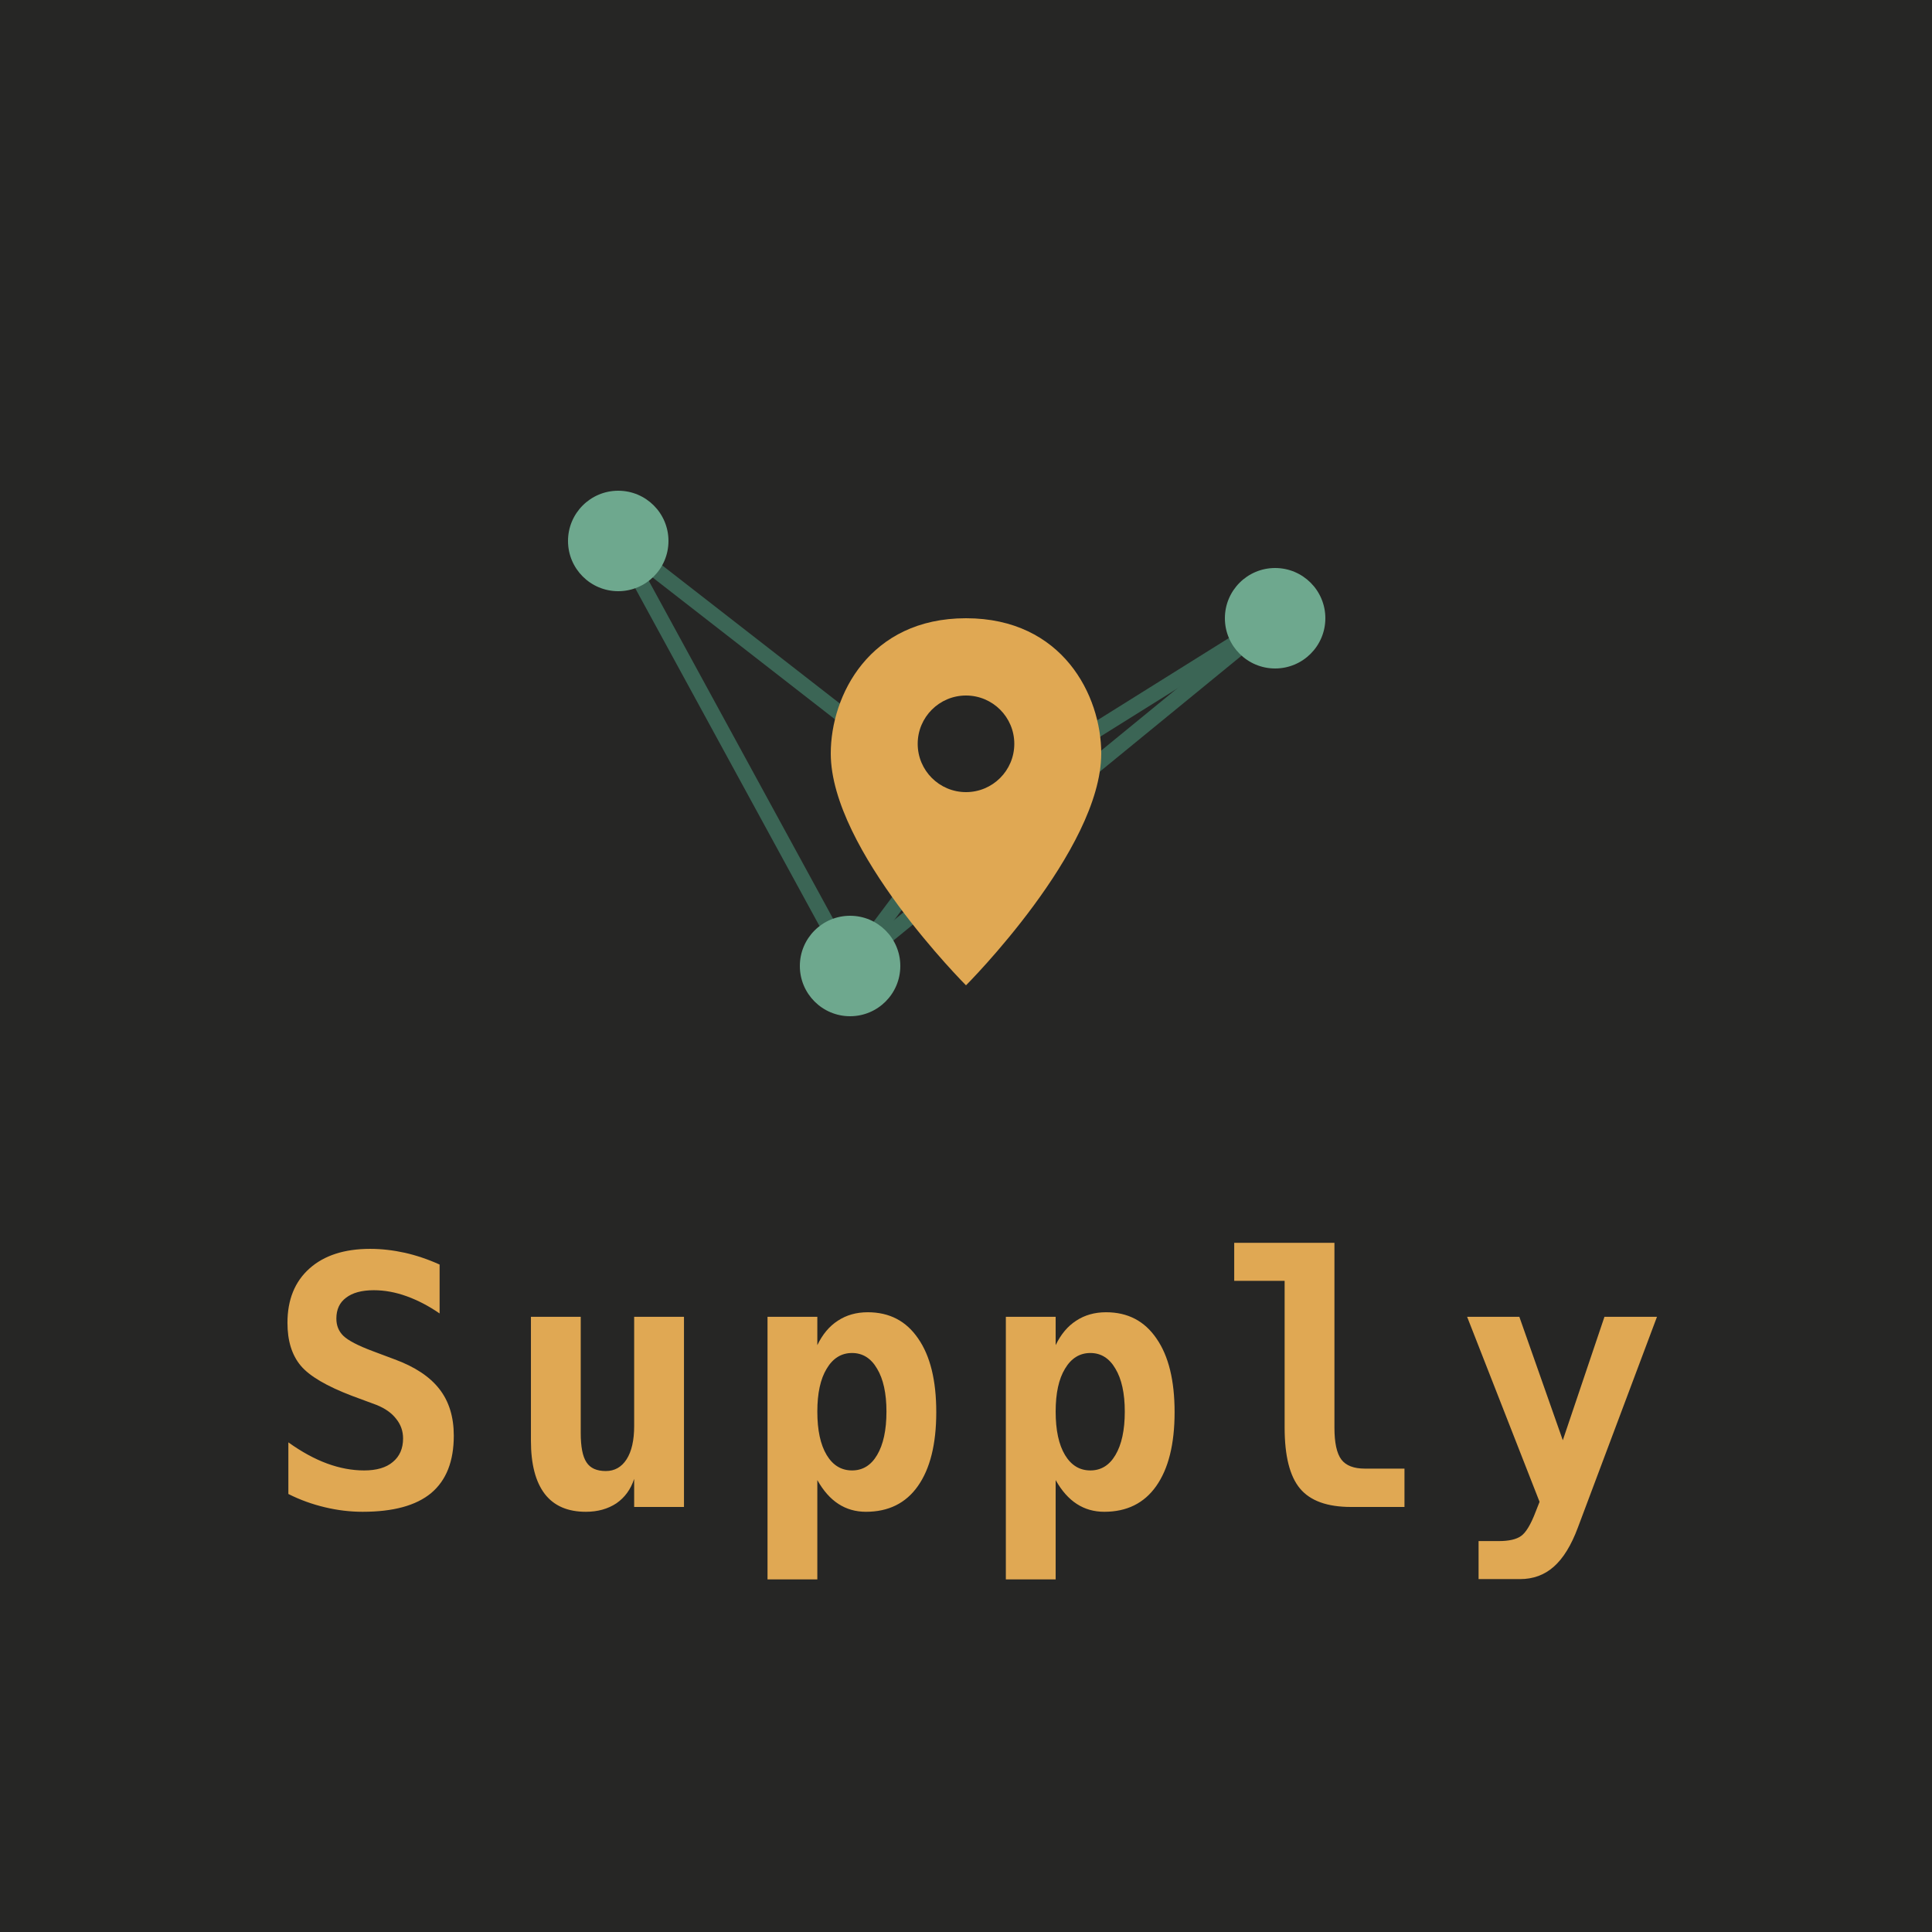
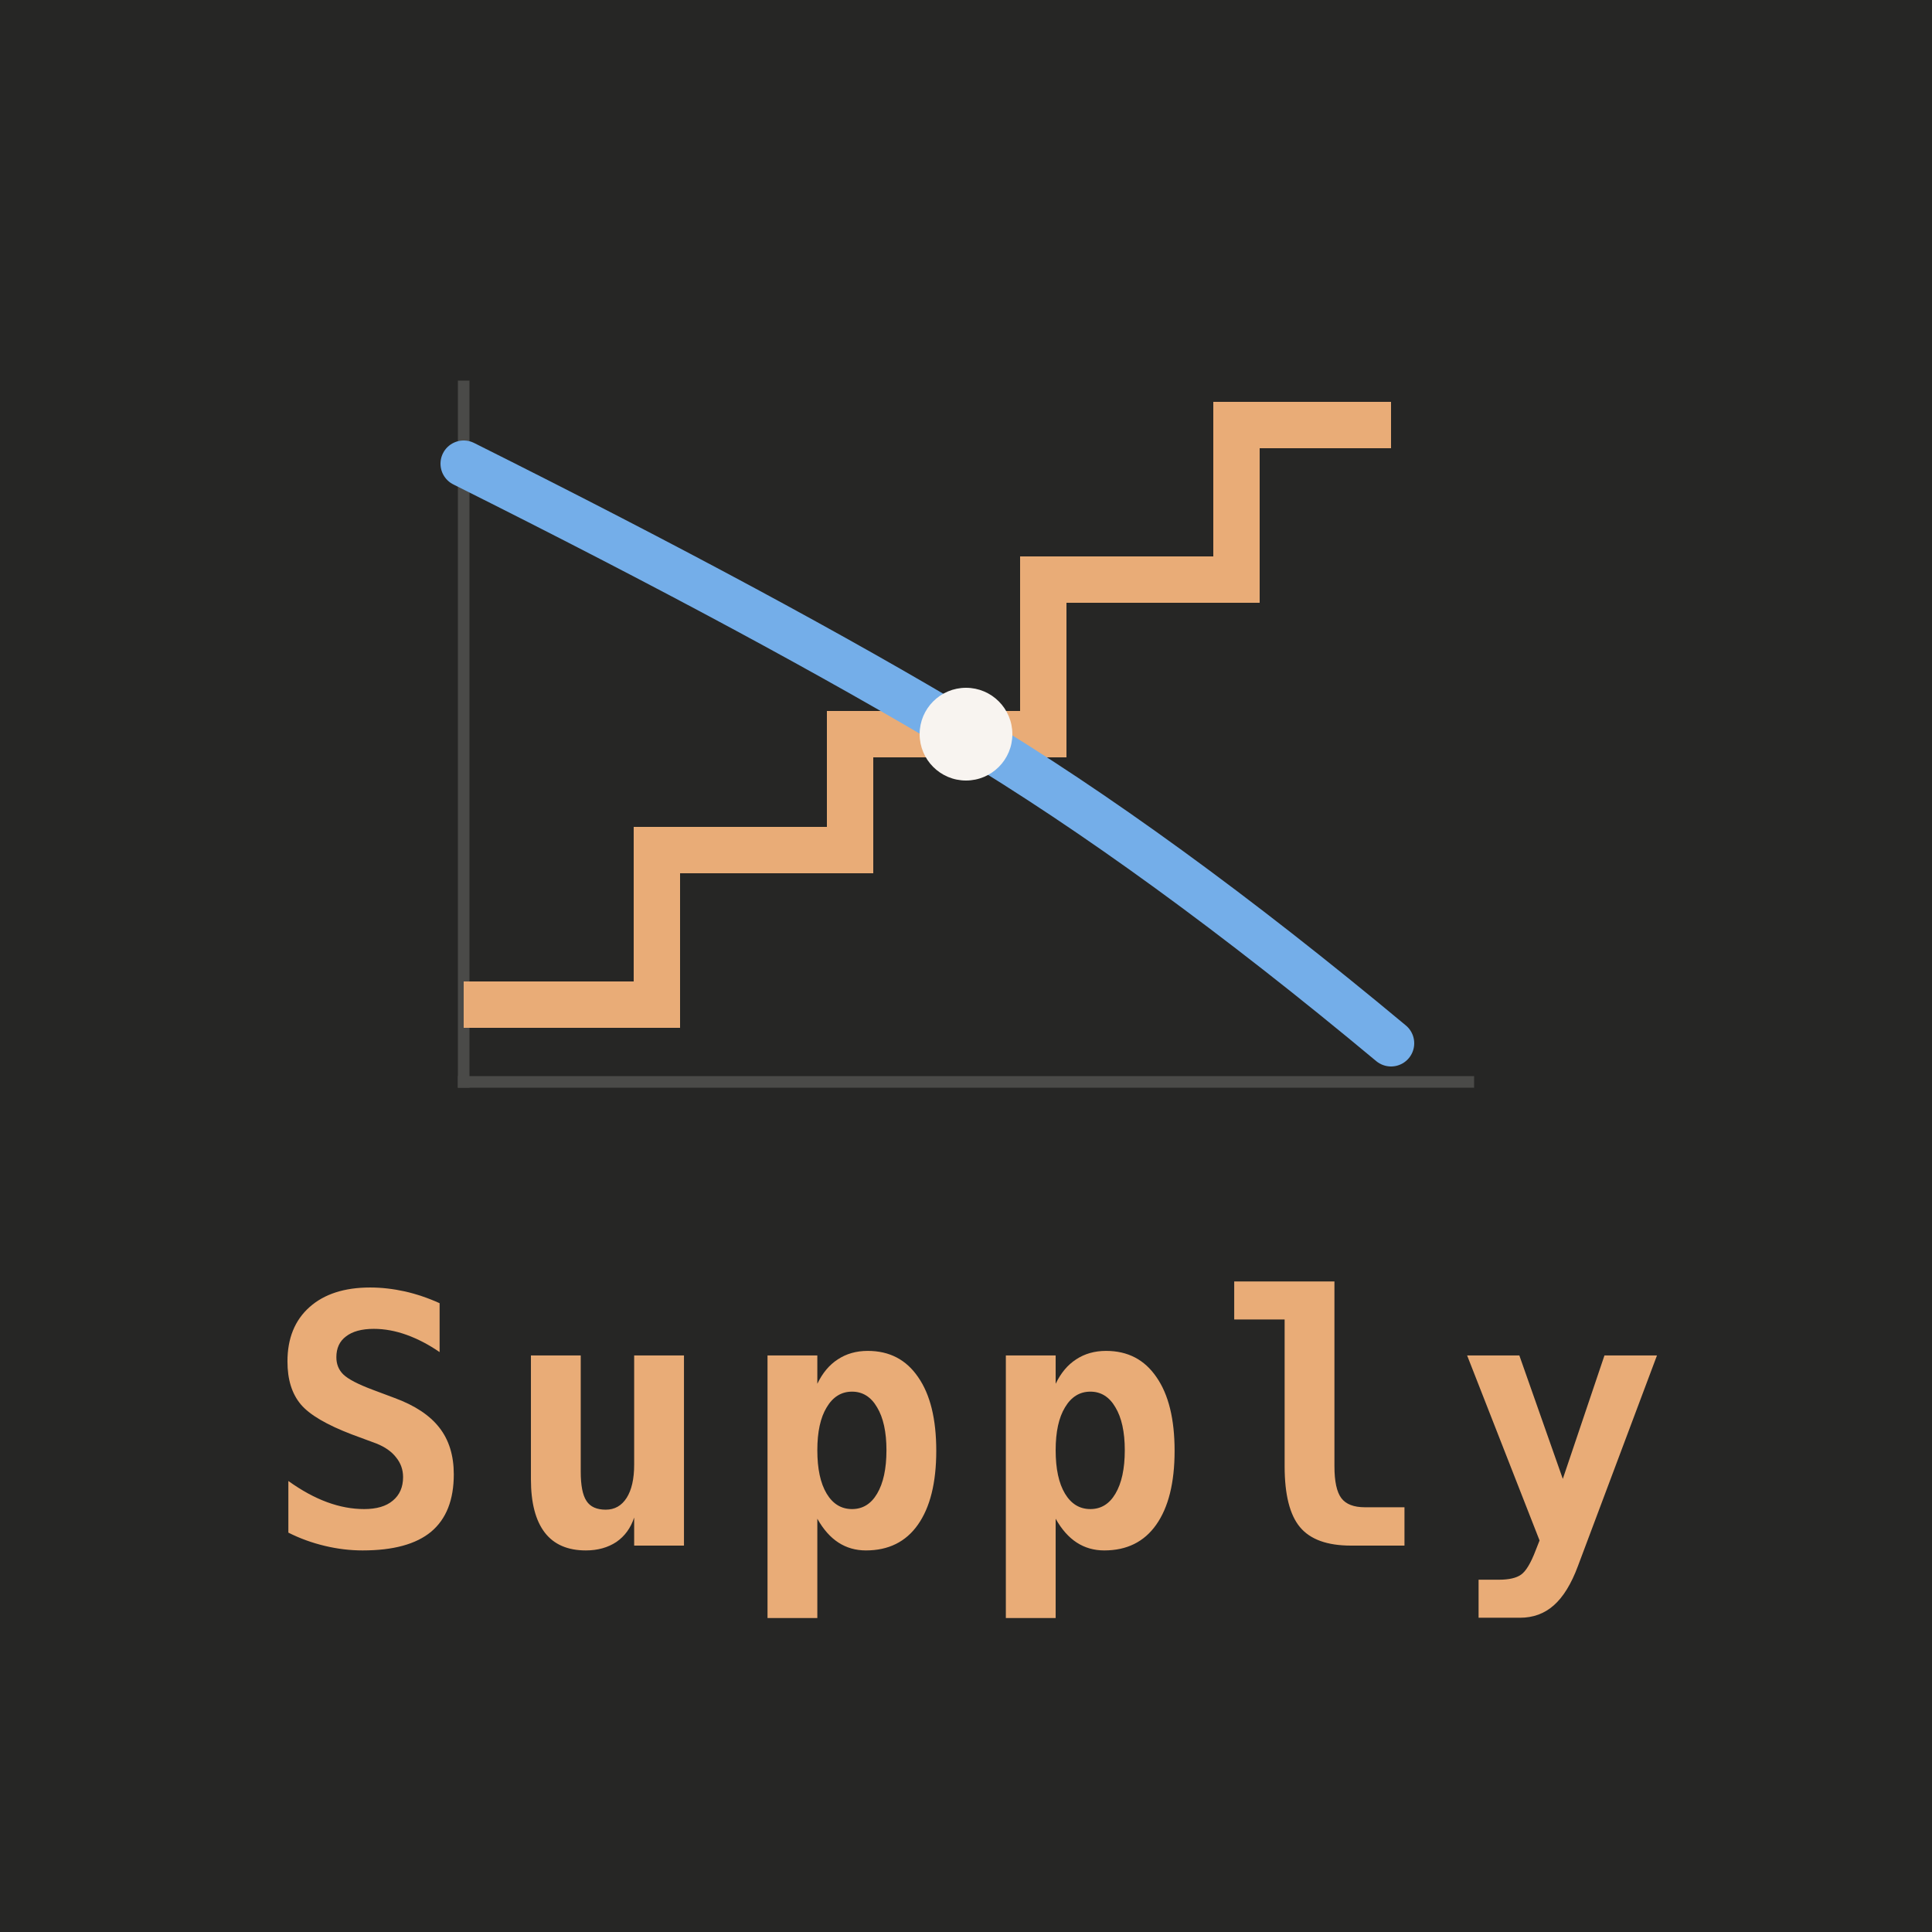
<svg xmlns="http://www.w3.org/2000/svg" viewBox="0 0 100 100" preserveAspectRatio="xMidYMid slice">
  <rect width="100" height="100" fill="#262625" />
-   <g transform="translate(50 38)">
-     <g stroke="#3d6b5a" stroke-width="0.8" fill="none" opacity="0.9">
-       <line x1="-18" y1="-10" x2="0" y2="4" />
-       <line x1="0" y1="4" x2="16" y2="-6" />
-       <line x1="-18" y1="-10" x2="-6" y2="12" />
-       <line x1="-6" y1="12" x2="16" y2="-6" />
-       <line x1="-6" y1="12" x2="0" y2="4" />
+   <g transform="translate(50 40)">
+     <g stroke="#4a4a48" stroke-width="0.6" stroke-linecap="square">
+       <line x1="-26" y1="16" x2="26" y2="16" />
+       <line x1="-26" y1="-20" x2="-26" y2="16" />
    </g>
-     <circle cx="-18" cy="-10" r="2.6" fill="#6ea88e" />
-     <circle cx="16" cy="-6" r="2.6" fill="#6ea88e" />
-     <circle cx="-6" cy="12" r="2.6" fill="#6ea88e" />
-     <g transform="translate(0 4)">
-       <path d="M 0 -10 C 5 -10 7 -6 7 -3 C 7 2 0 9 0 9 C 0 9 -7 2 -7 -3 C -7 -6 -5 -10 0 -10 Z" fill="#e0a853" />
-       <circle cx="0" cy="-3.5" r="2.5" fill="#262625" />
-     </g>
+     <path d="M -26 12 H -16 V 4 H -6 V -2 H 4 V -10 H 14 V -18 H 22" fill="none" stroke="#e9ac77" stroke-width="2.4" stroke-linejoin="miter" stroke-linecap="butt" />
+     <path d="M -26 -16 Q -10 -8 0 -2 T 22 14" fill="none" stroke="#74aee9" stroke-width="2.4" stroke-linecap="round" />
+     <circle cx="0" cy="-2" r="2.4" fill="#f8f4f0" />
  </g>
-   <text x="50" y="78" font-family="'DM Mono', 'IBM Plex Mono', monospace" font-size="18" font-weight="600" fill="#e0a853" text-anchor="middle" letter-spacing="1.5">Supply</text>
+   <text x="50" y="80" font-family="'DM Mono', 'IBM Plex Mono', monospace" font-size="18" font-weight="600" fill="#e9ac77" text-anchor="middle" letter-spacing="1.5">Supply</text>
</svg>
